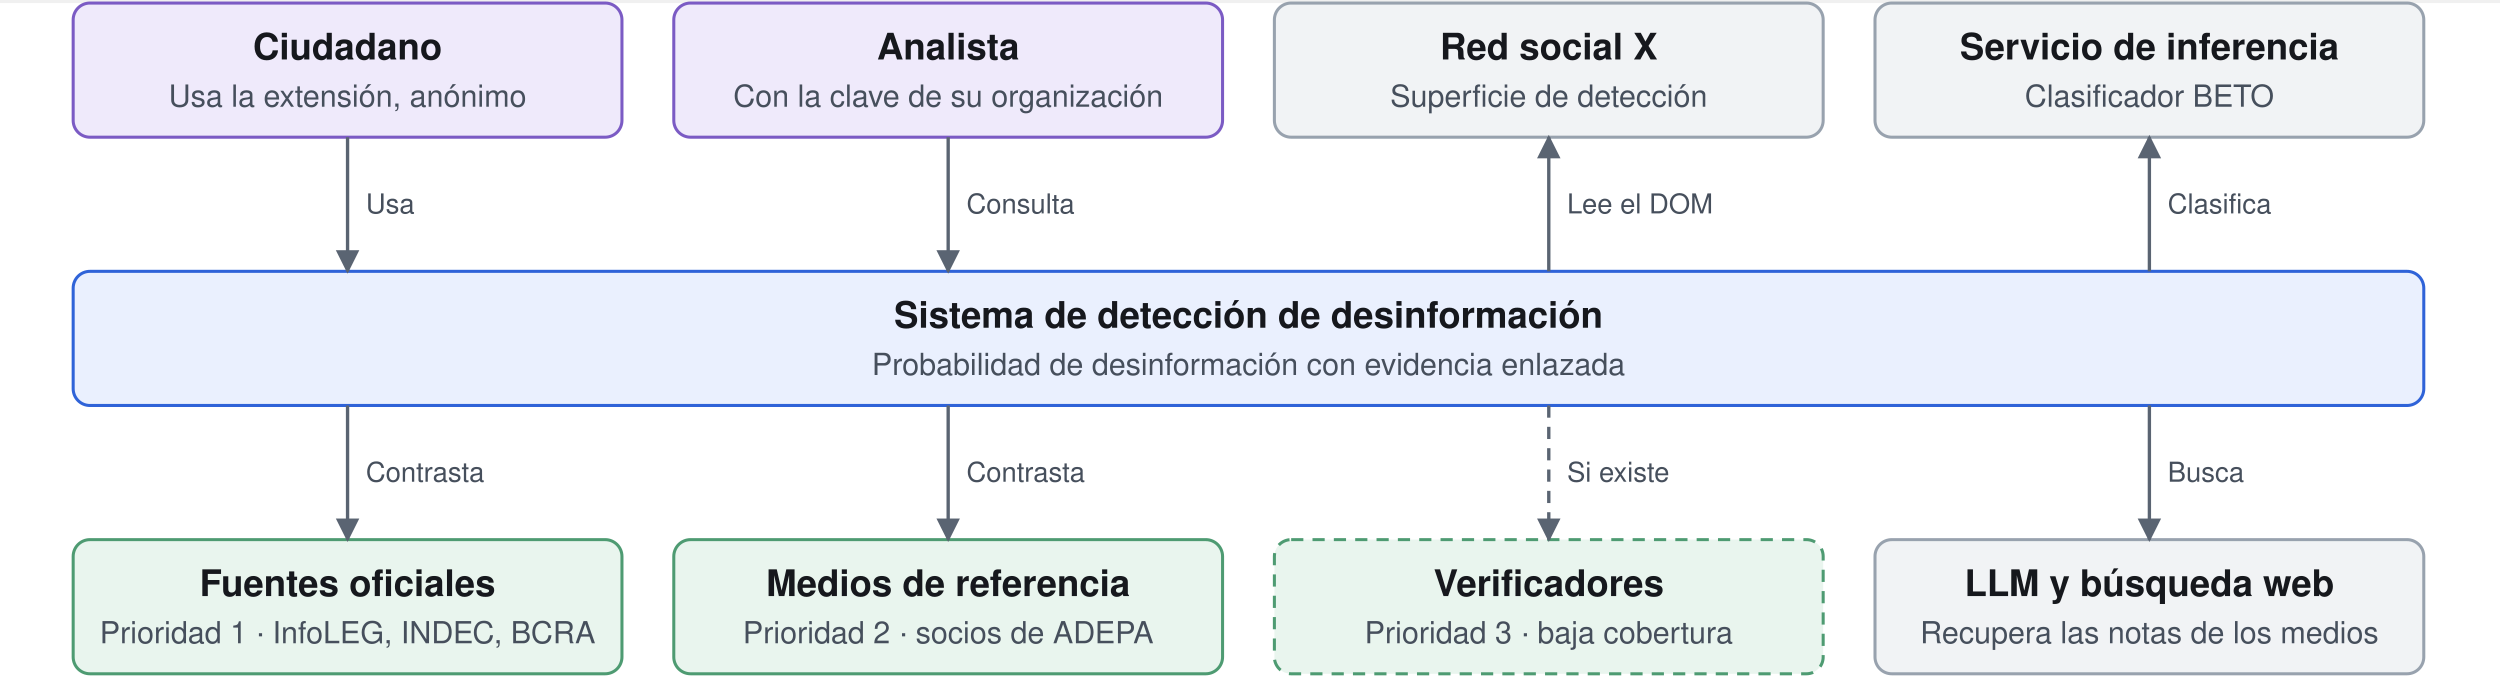
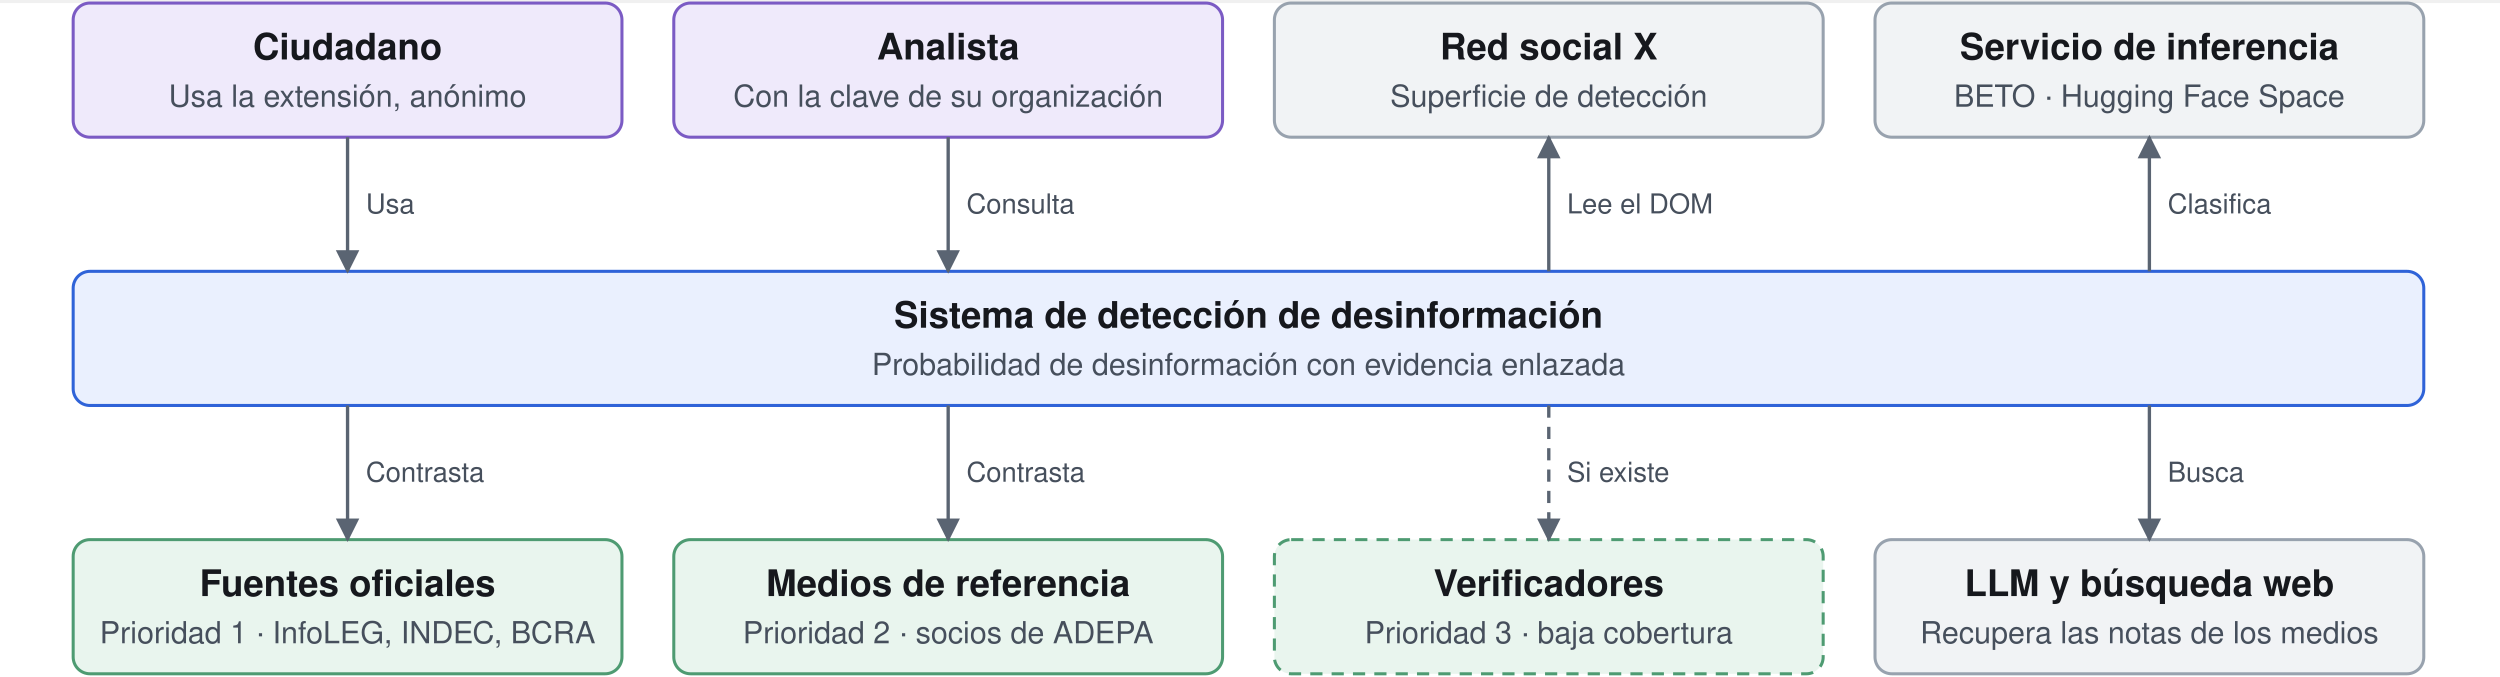
<svg xmlns="http://www.w3.org/2000/svg" viewBox="0 -2 1640 444" width="1640" height="444" font-family="'Avenir Next','Segoe UI',system-ui,Helvetica,Arial,sans-serif">
  <style>
    .t{font-size:24px;font-weight:700;fill:#16181D;text-anchor:middle}
    .d{font-size:20px;fill:#464F5C;text-anchor:middle}
    .cl{font-size:20px;font-style:italic;fill:#464F5C;text-anchor:end}
    .c{fill:none;stroke:#2F63D8;stroke-width:2;stroke-dasharray:10 8;opacity:.5}
    .cz{fill:none;stroke:#98A2AE;stroke-width:2;stroke-dasharray:10 8}
    .dash{stroke-dasharray:8 6}
    .ag{fill:none;stroke:#5A6472;stroke-width:2.2;marker-end:url(#pg)}.lg{font-size:18px;fill:#464F5C}.ao{fill:none;stroke:#C2621F;stroke-width:2.2;marker-end:url(#po)}.lo{font-size:18px;fill:#C2621F;font-weight:600}.av{fill:none;stroke:#2E8B57;stroke-width:2.2;marker-end:url(#pv)}.lv{font-size:18px;fill:#2E8B57;font-weight:600}
  </style>
  <defs>
    <marker id="pg" viewBox="0 0 10 10" refX="9" refY="5" markerWidth="7" markerHeight="7" orient="auto-start-reverse">
      <path d="M0,0 L10,5 L0,10 z" fill="#5A6472" />
    </marker>
    <marker id="po" viewBox="0 0 10 10" refX="9" refY="5" markerWidth="7" markerHeight="7" orient="auto-start-reverse">
      <path d="M0,0 L10,5 L0,10 z" fill="#C2621F" />
    </marker>
    <marker id="pv" viewBox="0 0 10 10" refX="9" refY="5" markerWidth="7" markerHeight="7" orient="auto-start-reverse">
      <path d="M0,0 L10,5 L0,10 z" fill="#2E8B57" />
    </marker>
  </defs>
  <rect width="100%" height="100%" fill="#fff" />
  <rect x="48" y="0" width="360" height="88" rx="11" fill="#EFEAFB" stroke="#7B5BC4" stroke-width="2" />
  <text x="228" y="37" class="t">Ciudadano</text>
  <text x="228" y="68" class="d">Usa la extensión, anónimo</text>
  <rect x="442" y="0" width="360" height="88" rx="11" fill="#EFEAFB" stroke="#7B5BC4" stroke-width="2" />
  <text x="622" y="37" class="t">Analista</text>
  <text x="622" y="68" class="d">Con la clave de su organización</text>
  <rect x="836" y="0" width="360" height="88" rx="11" fill="#F1F3F5" stroke="#98A2AE" stroke-width="2" />
  <text x="1016" y="37" class="t">Red social X</text>
  <text x="1016" y="68" class="d">Superficie de detección</text>
  <rect x="1230" y="0" width="360" height="88" rx="11" fill="#F1F3F5" stroke="#98A2AE" stroke-width="2" />
  <text x="1410" y="37" class="t">Servicio de inferencia</text>
-   <text x="1410" y="68" class="d">Clasificador BETO</text>
+   <text x="1410" y="68" class="d">BETO · Hugging Face Space</text>
  <rect x="48" y="176" width="1542" height="88" rx="11" fill="#EAF0FE" stroke="#2F63D8" stroke-width="2" />
  <text x="819" y="213" class="t">Sistema de detección de desinformación</text>
  <text x="819" y="244" class="d">Probabilidad de desinformación con evidencia enlazada</text>
  <rect x="48" y="352" width="360" height="88" rx="11" fill="#E9F5EE" stroke="#4E9B72" stroke-width="2" />
  <text x="228" y="389" class="t">Fuentes oficiales</text>
  <text x="228" y="420" class="d">Prioridad 1 · InfoLEG, INDEC, BCRA</text>
  <rect x="442" y="352" width="360" height="88" rx="11" fill="#E9F5EE" stroke="#4E9B72" stroke-width="2" />
  <text x="622" y="389" class="t">Medios de referencia</text>
  <text x="622" y="420" class="d">Prioridad 2 · socios de ADEPA</text>
  <rect x="836" y="352" width="360" height="88" rx="11" fill="#E9F5EE" stroke="#4E9B72" stroke-width="2" stroke-dasharray="8 6" />
  <text x="1016" y="389" class="t">Verificadores</text>
  <text x="1016" y="420" class="d">Prioridad 3 · baja cobertura</text>
  <rect x="1230" y="352" width="360" height="88" rx="11" fill="#F1F3F5" stroke="#98A2AE" stroke-width="2" />
  <text x="1410" y="389" class="t">LLM y búsqueda web</text>
  <text x="1410" y="420" class="d">Recupera las notas de los medios</text>
  <polyline points="228,88 228,176" class="ag" />
  <text x="240" y="138" class="lg">Usa</text>
  <polyline points="622,88 622,176" class="ag" />
  <text x="634" y="138" class="lg">Consulta</text>
  <polyline points="1016,176 1016,88" class="ag" />
  <text x="1028" y="138" class="lg">Lee el DOM</text>
  <polyline points="1410,176 1410,88" class="ag" />
  <text x="1422" y="138" class="lg">Clasifica</text>
  <polyline points="228,264 228,352" class="ag" />
  <text x="240" y="314" class="lg">Contrasta</text>
  <polyline points="622,264 622,352" class="ag" />
  <text x="634" y="314" class="lg">Contrasta</text>
  <polyline points="1016,264 1016,352" class="ag dash" />
  <text x="1028" y="314" class="lg">Si existe</text>
  <polyline points="1410,264 1410,352" class="ag" />
  <text x="1422" y="314" class="lg">Busca</text>
</svg>
